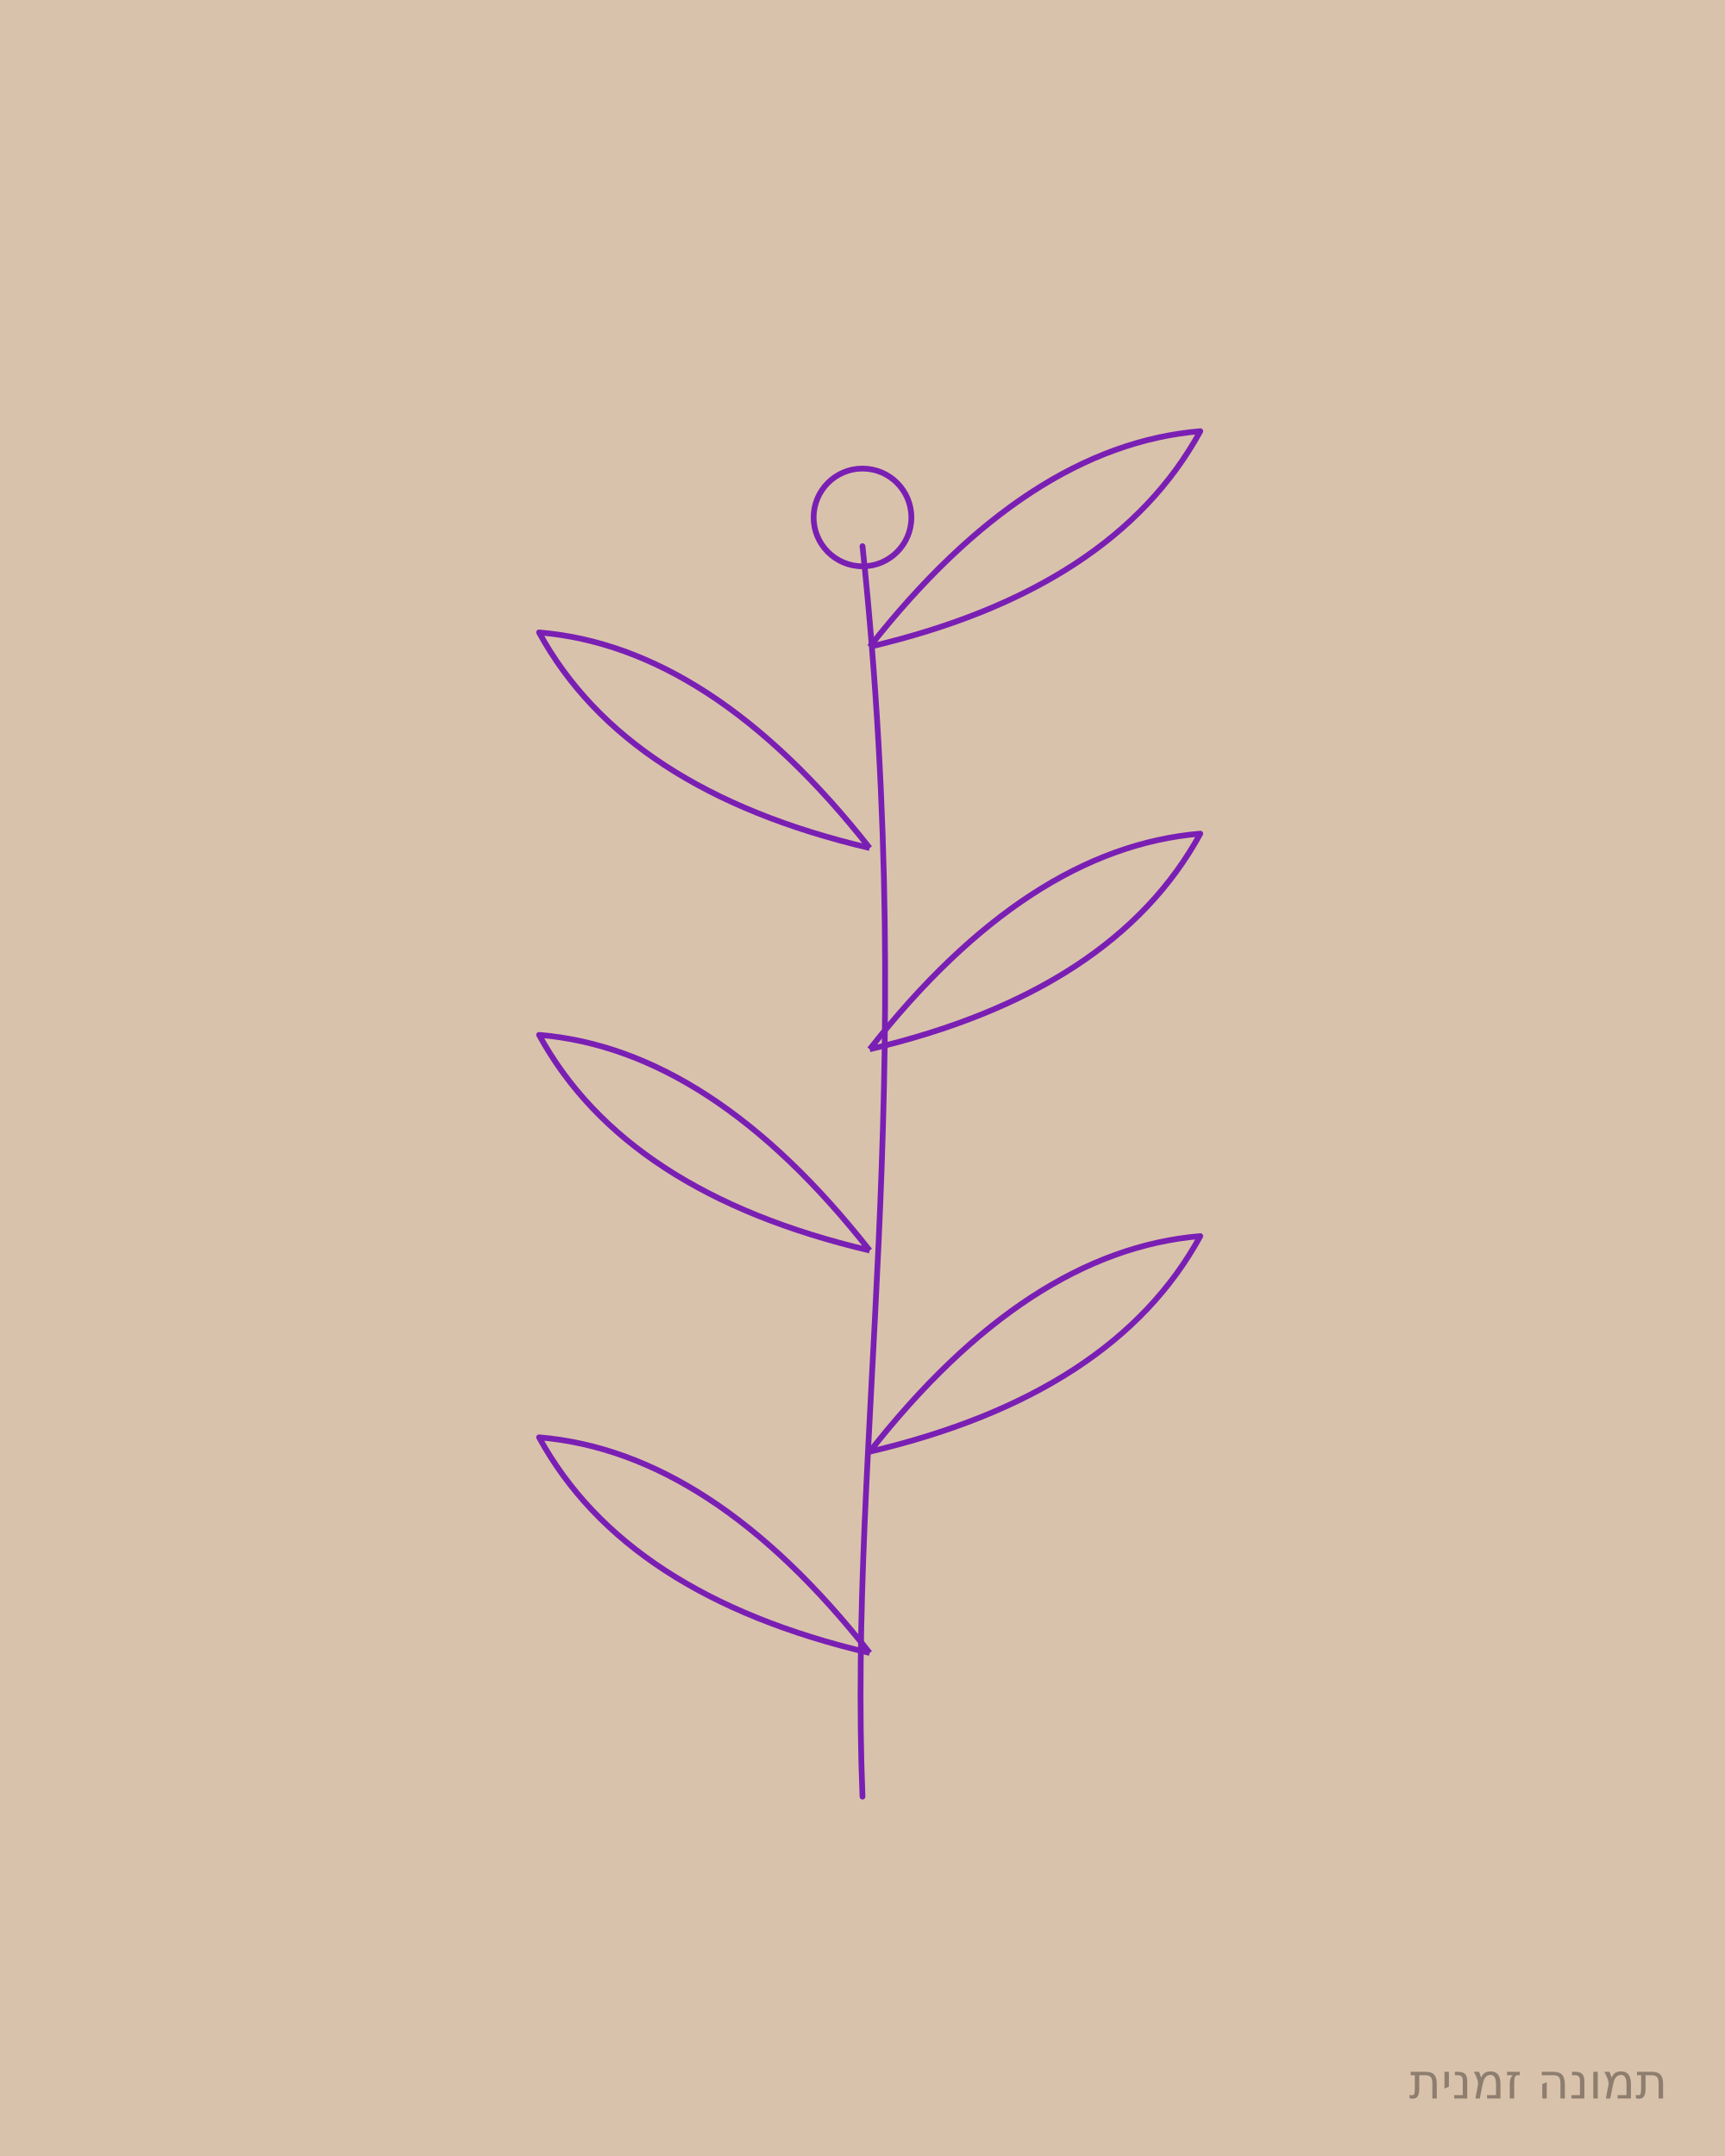
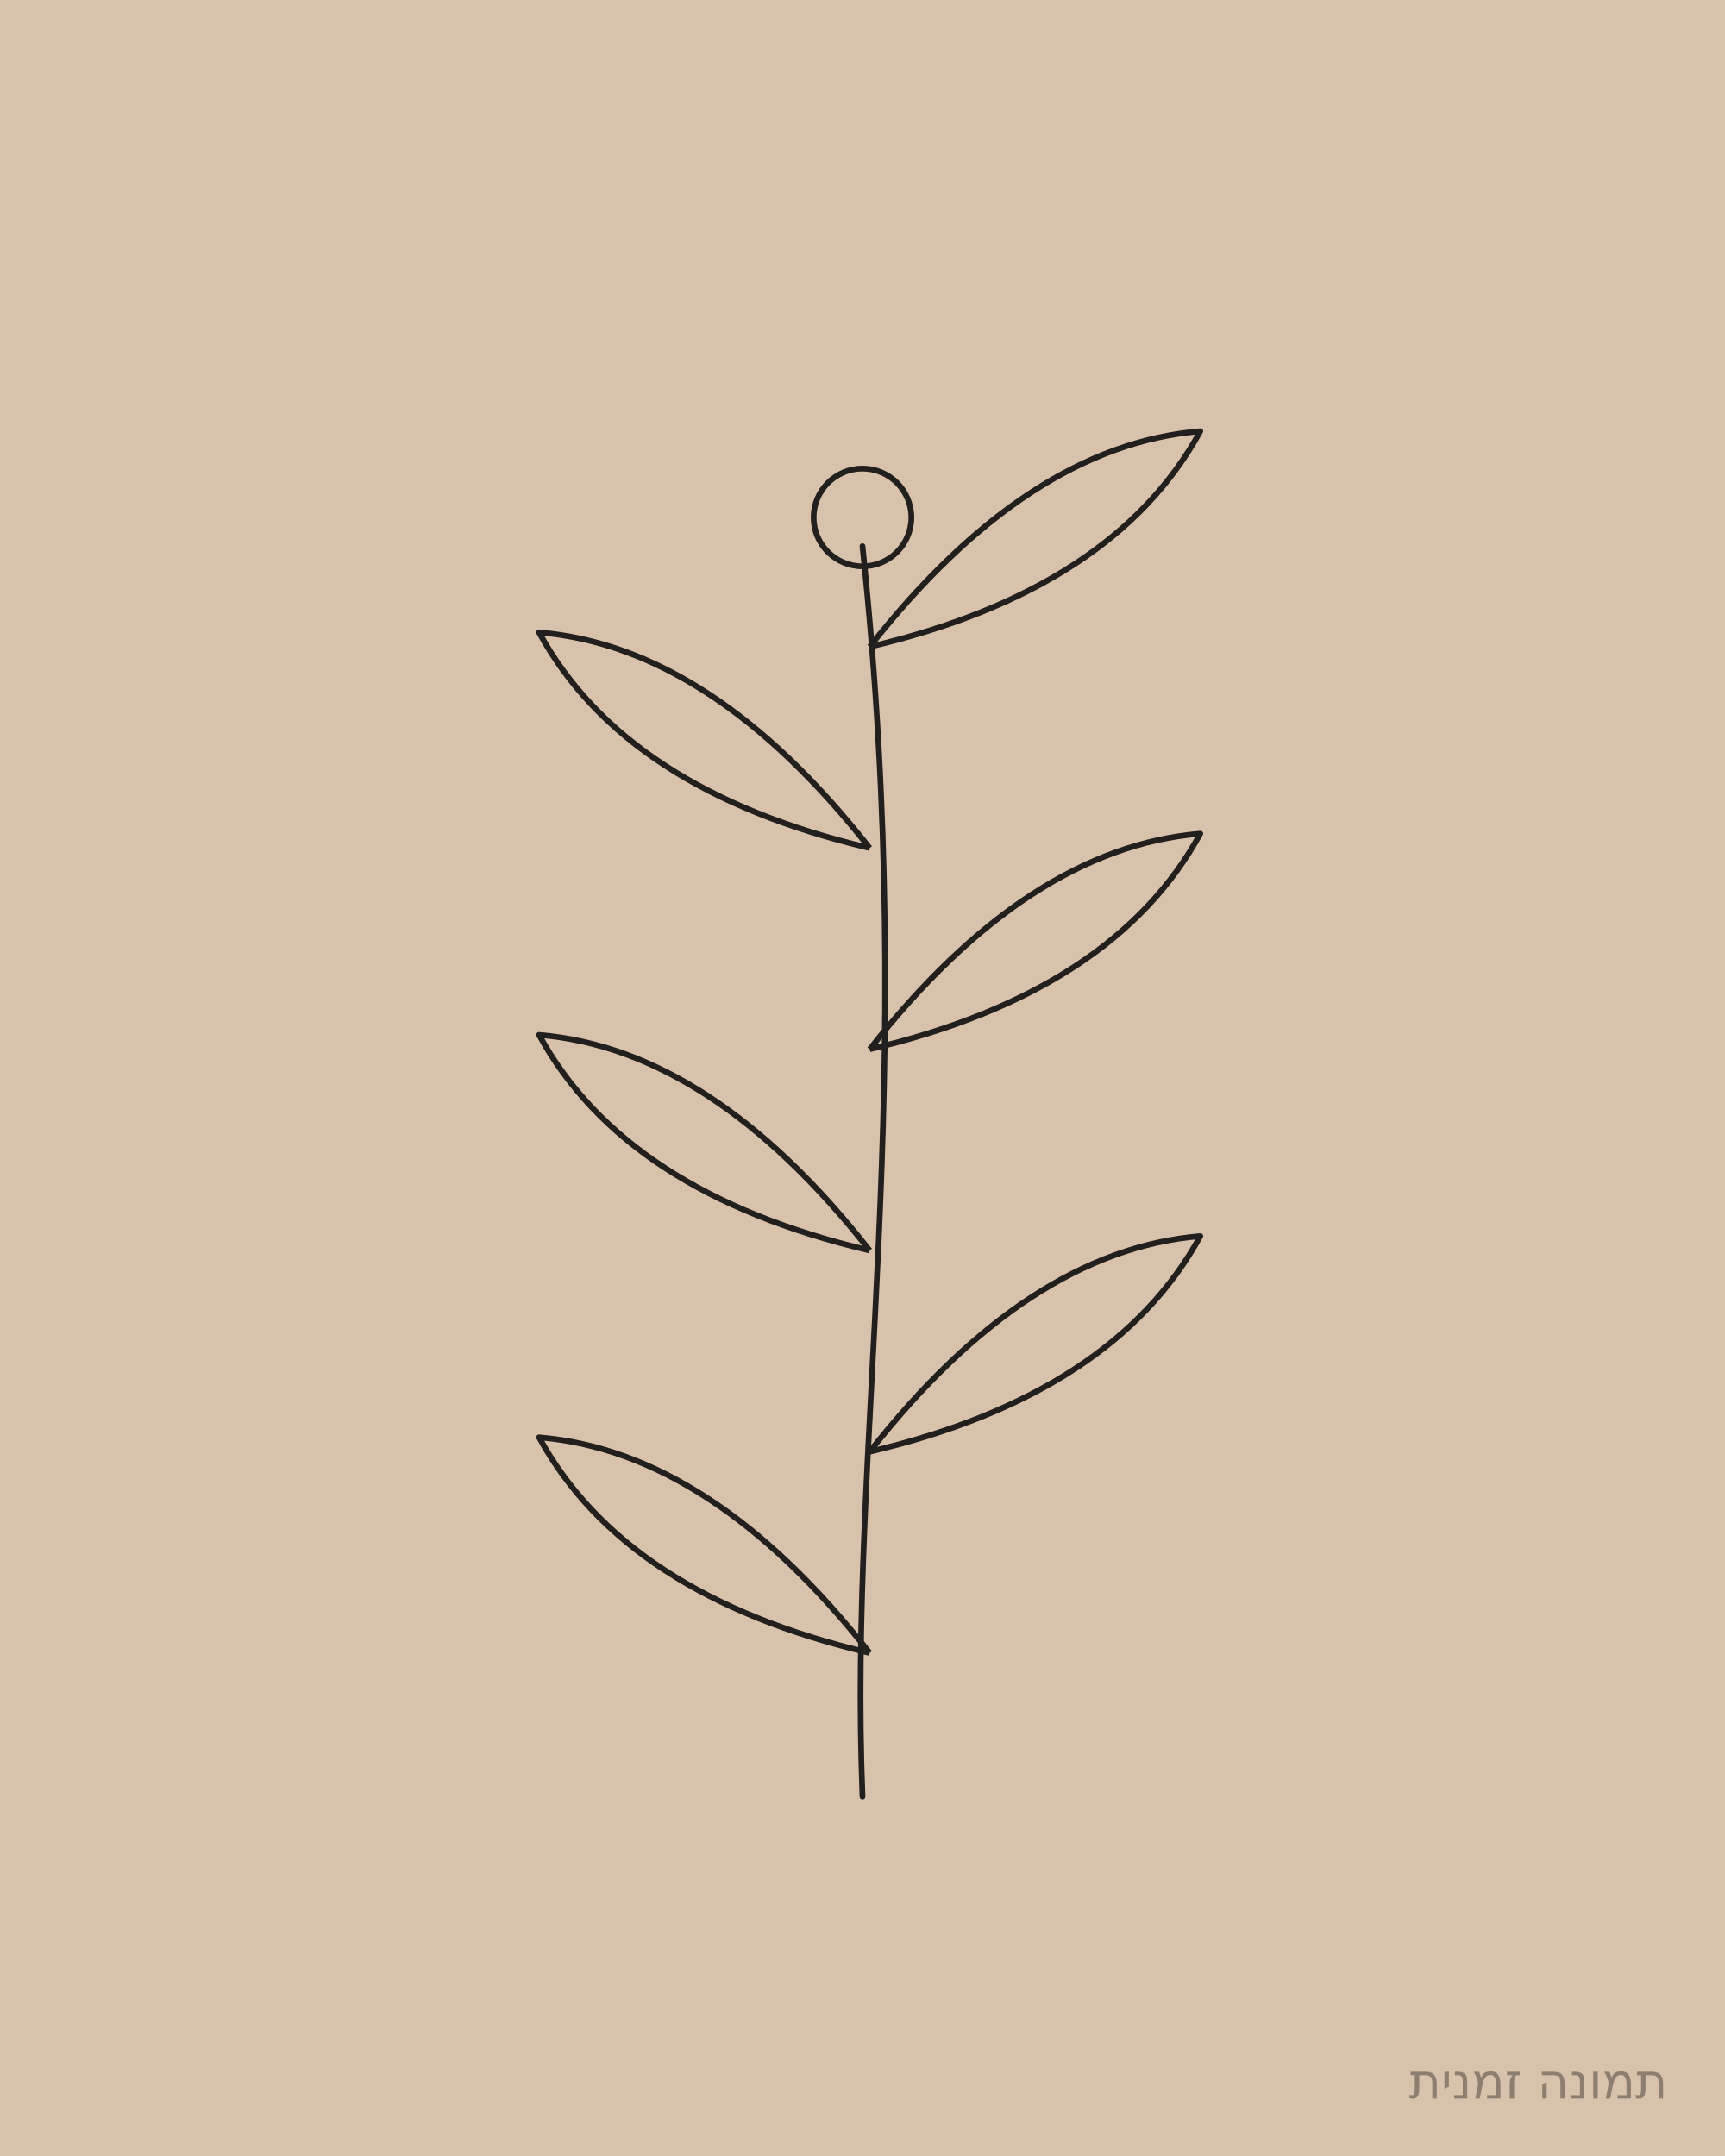
<svg xmlns="http://www.w3.org/2000/svg" viewBox="0 0 1200 1500" width="1200" height="1500">
  <rect width="1200" height="1500" fill="#d9c2ab" />
-   <path d="M600 1250 C 590 1000, 640 760, 600 380" fill="none" stroke="#7a1fb4" stroke-width="4" stroke-linecap="round" />
-   <path d="M605 1150 q -170 -40 -230 -150 q 120 10 230 150" fill="none" stroke="#7a1fb4" stroke-width="4" stroke-linejoin="round" />
-   <path d="M605 1010 q 170 -40 230 -150 q -120 10 -230 150" fill="none" stroke="#7a1fb4" stroke-width="4" stroke-linejoin="round" />
-   <path d="M605 870 q -170 -40 -230 -150 q 120 10 230 150" fill="none" stroke="#7a1fb4" stroke-width="4" stroke-linejoin="round" />
-   <path d="M605 730 q 170 -40 230 -150 q -120 10 -230 150" fill="none" stroke="#7a1fb4" stroke-width="4" stroke-linejoin="round" />
-   <path d="M605 590 q -170 -40 -230 -150 q 120 10 230 150" fill="none" stroke="#7a1fb4" stroke-width="4" stroke-linejoin="round" />
-   <path d="M605 450 q 170 -40 230 -150 q -120 10 -230 150" fill="none" stroke="#7a1fb4" stroke-width="4" stroke-linejoin="round" />
-   <circle cx="600" cy="360" r="34" fill="none" stroke="#7a1fb4" stroke-width="4" />
+   <path d="M600 1250 C 590 1000, 640 760, 600 380" fill="none" stroke="#22201e" stroke-width="4" stroke-linecap="round" />
+   <path d="M605 1150 q -170 -40 -230 -150 q 120 10 230 150" fill="none" stroke="#22201e" stroke-width="4" stroke-linejoin="round" />
+   <path d="M605 1010 q 170 -40 230 -150 q -120 10 -230 150" fill="none" stroke="#22201e" stroke-width="4" stroke-linejoin="round" />
+   <path d="M605 870 q -170 -40 -230 -150 q 120 10 230 150" fill="none" stroke="#22201e" stroke-width="4" stroke-linejoin="round" />
+   <path d="M605 730 q 170 -40 230 -150 q -120 10 -230 150" fill="none" stroke="#22201e" stroke-width="4" stroke-linejoin="round" />
+   <path d="M605 590 q -170 -40 -230 -150 q 120 10 230 150" fill="none" stroke="#22201e" stroke-width="4" stroke-linejoin="round" />
+   <path d="M605 450 q 170 -40 230 -150 q -120 10 -230 150" fill="none" stroke="#22201e" stroke-width="4" stroke-linejoin="round" />
+   <circle cx="600" cy="360" r="34" fill="none" stroke="#22201e" stroke-width="4" />
  <text x="1160" y="1460" text-anchor="end" font-family="sans-serif" font-size="34" fill="#000" fill-opacity=".35">תמונה זמנית</text>
</svg>
